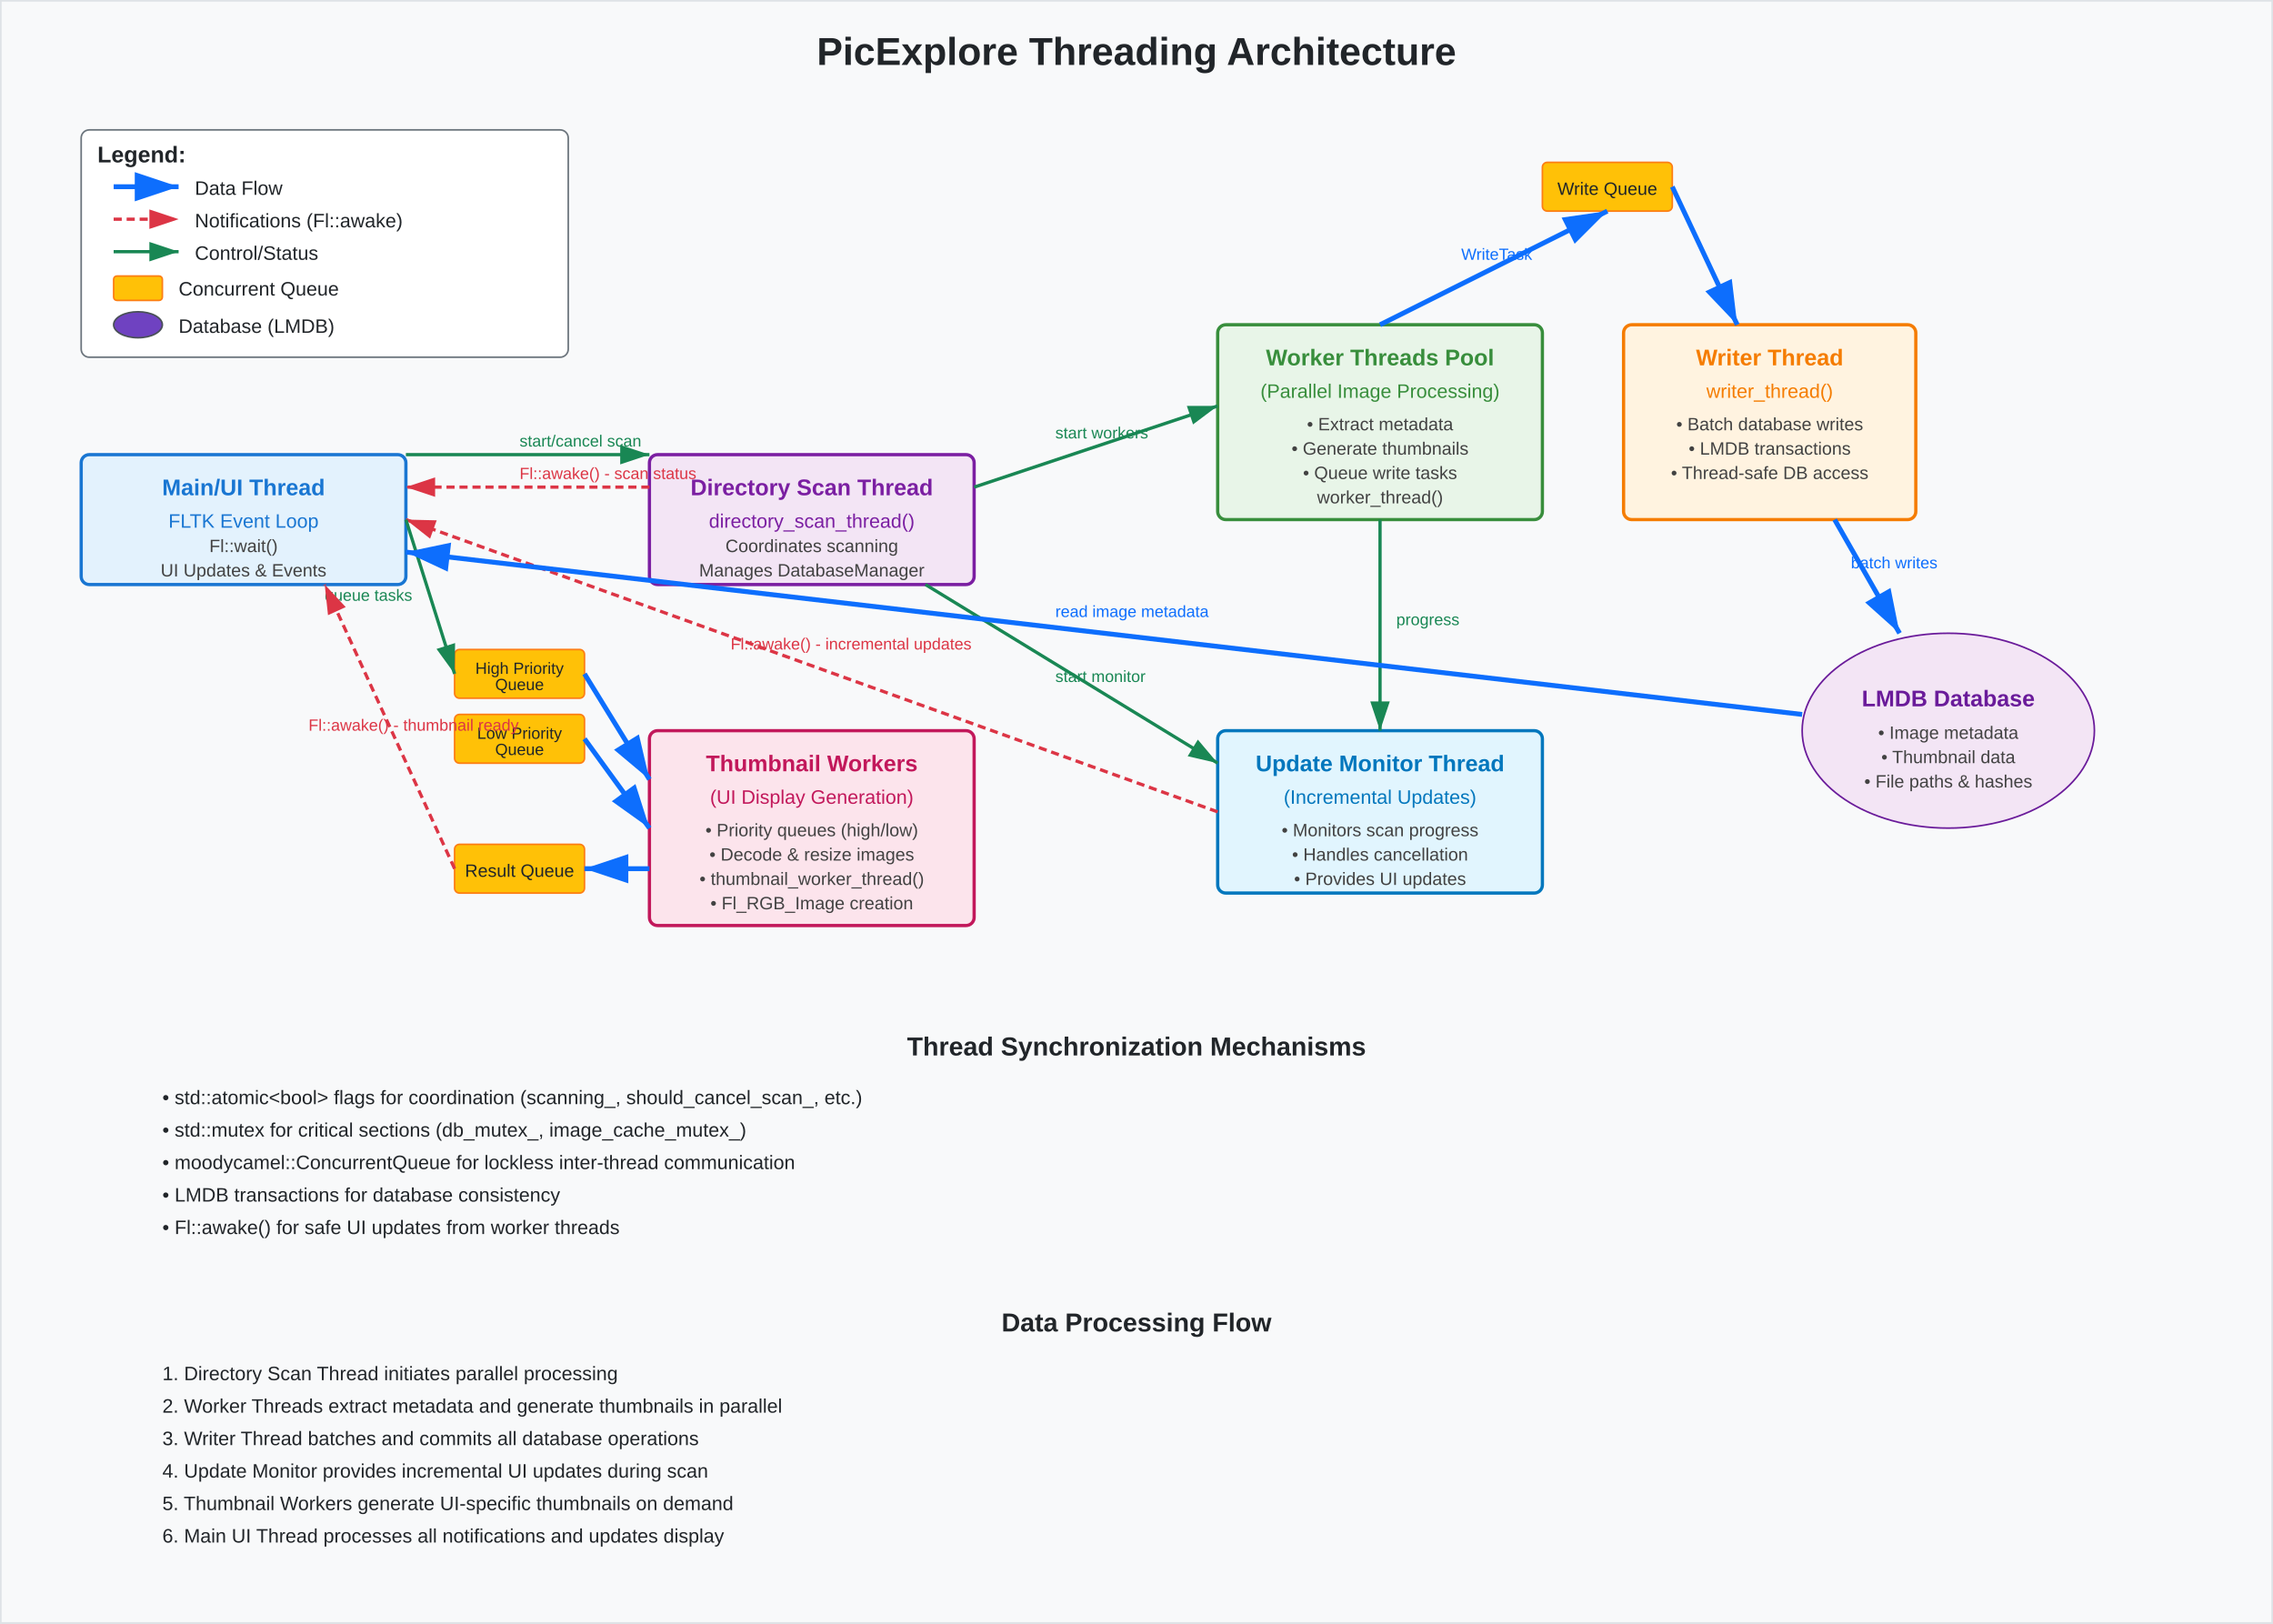
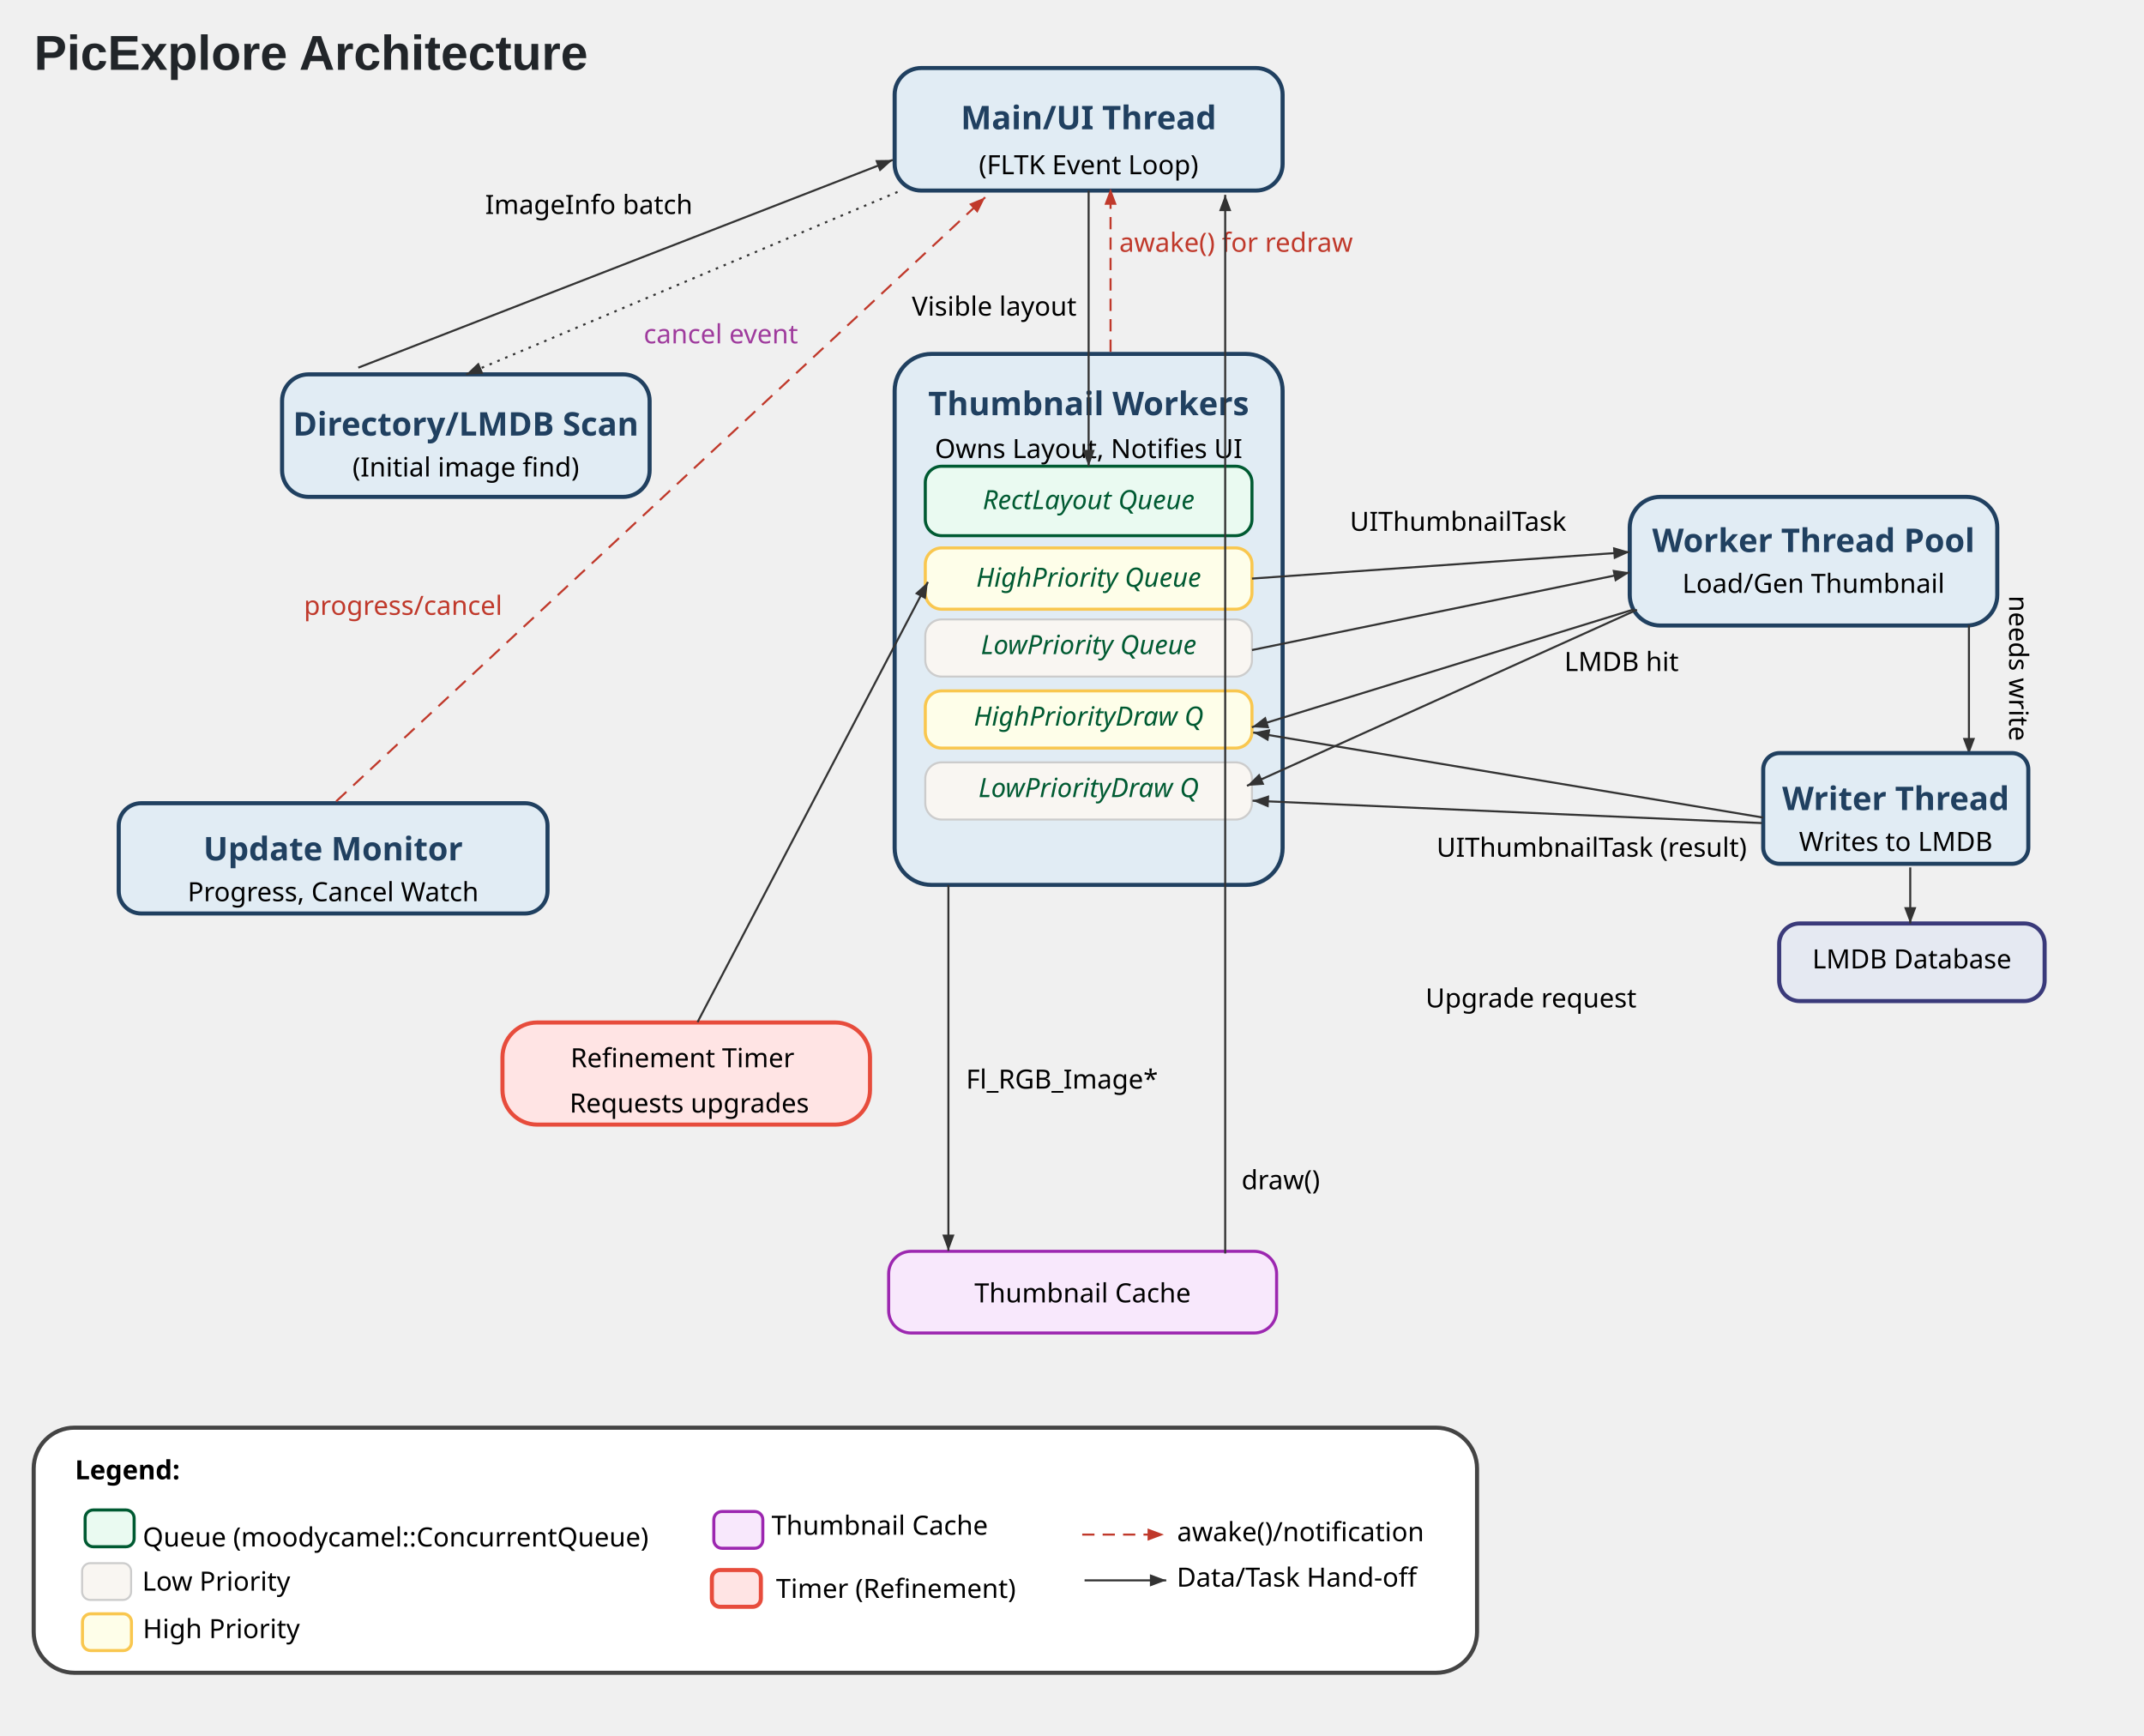
- <svg xmlns="http://www.w3.org/2000/svg" width="1400" height="1000" viewBox="0 0 1400 1000">
-   <rect width="1400" height="1000" fill="#f8f9fa" stroke="#dee2e6" stroke-width="2" />
-   <text x="700" y="40" text-anchor="middle" font-family="Arial, sans-serif" font-size="24" font-weight="bold" fill="#212529">
-     PicExplore Threading Architecture
-   </text>
-   <g id="legend">
-     <rect x="50" y="80" width="300" height="140" fill="#fff" stroke="#6c757d" stroke-width="1" rx="5" />
-     <text x="60" y="100" font-family="Arial, sans-serif" font-size="14" font-weight="bold" fill="#212529">Legend:</text>
-     <line x1="70" y1="115" x2="110" y2="115" stroke="#0d6efd" stroke-width="3" marker-end="url(#arrowBlue)" />
-     <text x="120" y="120" font-family="Arial, sans-serif" font-size="12" fill="#212529">Data Flow</text>
-     <line x1="70" y1="135" x2="110" y2="135" stroke="#dc3545" stroke-width="2" stroke-dasharray="5,3" marker-end="url(#arrowRed)" />
-     <text x="120" y="140" font-family="Arial, sans-serif" font-size="12" fill="#212529">Notifications (Fl::awake)</text>
-     <line x1="70" y1="155" x2="110" y2="155" stroke="#198754" stroke-width="2" marker-end="url(#arrowGreen)" />
-     <text x="120" y="160" font-family="Arial, sans-serif" fill="#212529" font-size="12">Control/Status</text>
-     <rect x="70" y="170" width="30" height="15" fill="#ffc107" stroke="#fd7e14" rx="2" />
-     <text x="110" y="182" font-family="Arial, sans-serif" font-size="12" fill="#212529">Concurrent Queue</text>
-     <ellipse cx="85" cy="200" rx="15" ry="8" fill="#6f42c1" stroke="#495057" />
-     <text x="110" y="205" font-family="Arial, sans-serif" font-size="12" fill="#212529">Database (LMDB)</text>
-   </g>
-   <defs>
-     <marker id="arrowBlue" markerWidth="10" markerHeight="10" refX="9" refY="3" orient="auto" markerUnits="strokeWidth">
-       <polygon points="0,0 0,6 9,3" fill="#0d6efd" />
+ <svg xmlns="http://www.w3.org/2000/svg" width="1050" height="850" viewBox="0 0 1050 850" version="1.1" id="svg174">
+   <style id="style4">
+     .thread { font: bold 16px sans-serif; fill: #204060; }
+     .queue { font: italic 13px sans-serif; fill: #005a32; }
+     .label { font: 13px sans-serif; }
+     .arrow { stroke: #333; stroke-width: 2; marker-end: url(#arrowhead); }
+     .notif { stroke: #c0392b; stroke-dasharray: 6,4; marker-end: url(#arrowhead-red); }
+     .box { fill: #e1ecf4; stroke: #204060; stroke-width: 2; }
+     .queuebox { fill: #eafaf1; stroke: #005a32; stroke-width: 1.5; }
+     .priohi { fill: #fefee9; stroke: #f9c74f; stroke-width: 1.5; }
+     .priolo { fill: #f9f6f2; stroke: #cccccc; stroke-width: 1; }
+     .cache { fill: #f8e8fc; stroke: #9c27b0; stroke-width: 1.5; }
+     .db { fill: #e5e9f2; stroke: #3a3a7a; stroke-width: 2; }
+     .timer { fill: #ffe4e4; stroke: #e74c3c; stroke-width: 2; }
+   </style>
+   <defs id="defs12">
+     <marker id="arrowhead" markerWidth="8" markerHeight="6" refX="8" refY="3" orient="auto" markerUnits="strokeWidth">
+       <polygon points="0,0 8,3 0,6 " fill="#333333" id="polygon6" />
    </marker>
-     <marker id="arrowRed" markerWidth="10" markerHeight="10" refX="9" refY="3" orient="auto" markerUnits="strokeWidth">
-       <polygon points="0,0 0,6 9,3" fill="#dc3545" />
-     </marker>
-     <marker id="arrowGreen" markerWidth="10" markerHeight="10" refX="9" refY="3" orient="auto" markerUnits="strokeWidth">
-       <polygon points="0,0 0,6 9,3" fill="#198754" />
+     <marker id="arrowhead-red" markerWidth="8" markerHeight="6" refX="8" refY="3" orient="auto" markerUnits="strokeWidth">
+       <polygon points="8,3 0,6 0,0 " fill="#c0392b" id="polygon9" />
    </marker>
  </defs>
-   <g id="main-ui-thread">
-     <rect x="50" y="280" width="200" height="80" fill="#e3f2fd" stroke="#1976d2" stroke-width="2" rx="5" />
-     <text x="150" y="305" text-anchor="middle" font-family="Arial, sans-serif" font-size="14" font-weight="bold" fill="#1976d2">Main/UI Thread</text>
-     <text x="150" y="325" text-anchor="middle" font-family="Arial, sans-serif" font-size="12" fill="#1976d2">FLTK Event Loop</text>
-     <text x="150" y="340" text-anchor="middle" font-family="Arial, sans-serif" font-size="11" fill="#424242">Fl::wait()</text>
-     <text x="150" y="355" text-anchor="middle" font-family="Arial, sans-serif" font-size="11" fill="#424242">UI Updates &amp; Events</text>
-   </g>
-   <g id="directory-scan-thread">
-     <rect x="400" y="280" width="200" height="80" fill="#f3e5f5" stroke="#7b1fa2" stroke-width="2" rx="5" />
-     <text x="500" y="305" text-anchor="middle" font-family="Arial, sans-serif" font-size="14" font-weight="bold" fill="#7b1fa2">Directory Scan Thread</text>
-     <text x="500" y="325" text-anchor="middle" font-family="Arial, sans-serif" font-size="12" fill="#7b1fa2">directory_scan_thread()</text>
-     <text x="500" y="340" text-anchor="middle" font-family="Arial, sans-serif" font-size="11" fill="#424242">Coordinates scanning</text>
-     <text x="500" y="355" text-anchor="middle" font-family="Arial, sans-serif" font-size="11" fill="#424242">Manages DatabaseManager</text>
-   </g>
-   <g id="worker-threads">
-     <rect x="750" y="200" width="200" height="120" fill="#e8f5e8" stroke="#388e3c" stroke-width="2" rx="5" />
-     <text x="850" y="225" text-anchor="middle" font-family="Arial, sans-serif" font-size="14" font-weight="bold" fill="#388e3c">Worker Threads Pool</text>
-     <text x="850" y="245" text-anchor="middle" font-family="Arial, sans-serif" font-size="12" fill="#388e3c">(Parallel Image Processing)</text>
-     <text x="850" y="265" text-anchor="middle" font-family="Arial, sans-serif" font-size="11" fill="#424242">• Extract metadata</text>
-     <text x="850" y="280" text-anchor="middle" font-family="Arial, sans-serif" font-size="11" fill="#424242">• Generate thumbnails</text>
-     <text x="850" y="295" text-anchor="middle" font-family="Arial, sans-serif" font-size="11" fill="#424242">• Queue write tasks</text>
-     <text x="850" y="310" text-anchor="middle" font-family="Arial, sans-serif" font-size="11" fill="#424242">worker_thread()</text>
-   </g>
-   <g id="writer-thread">
-     <rect x="1000" y="200" width="180" height="120" fill="#fff3e0" stroke="#f57c00" stroke-width="2" rx="5" />
-     <text x="1090" y="225" text-anchor="middle" font-family="Arial, sans-serif" font-size="14" font-weight="bold" fill="#f57c00">Writer Thread</text>
-     <text x="1090" y="245" text-anchor="middle" font-family="Arial, sans-serif" font-size="12" fill="#f57c00">writer_thread()</text>
-     <text x="1090" y="265" text-anchor="middle" font-family="Arial, sans-serif" font-size="11" fill="#424242">• Batch database writes</text>
-     <text x="1090" y="280" text-anchor="middle" font-family="Arial, sans-serif" font-size="11" fill="#424242">• LMDB transactions</text>
-     <text x="1090" y="295" text-anchor="middle" font-family="Arial, sans-serif" font-size="11" fill="#424242">• Thread-safe DB access</text>
-   </g>
-   <g id="thumbnail-workers">
-     <rect x="400" y="450" width="200" height="120" fill="#fce4ec" stroke="#c2185b" stroke-width="2" rx="5" />
-     <text x="500" y="475" text-anchor="middle" font-family="Arial, sans-serif" font-size="14" font-weight="bold" fill="#c2185b">Thumbnail Workers</text>
-     <text x="500" y="495" text-anchor="middle" font-family="Arial, sans-serif" font-size="12" fill="#c2185b">(UI Display Generation)</text>
-     <text x="500" y="515" text-anchor="middle" font-family="Arial, sans-serif" font-size="11" fill="#424242">• Priority queues (high/low)</text>
-     <text x="500" y="530" text-anchor="middle" font-family="Arial, sans-serif" font-size="11" fill="#424242">• Decode &amp; resize images</text>
-     <text x="500" y="545" text-anchor="middle" font-family="Arial, sans-serif" font-size="11" fill="#424242">• thumbnail_worker_thread()</text>
-     <text x="500" y="560" text-anchor="middle" font-family="Arial, sans-serif" font-size="11" fill="#424242">• Fl_RGB_Image creation</text>
-   </g>
-   <g id="update-monitor">
-     <rect x="750" y="450" width="200" height="100" fill="#e1f5fe" stroke="#0277bd" stroke-width="2" rx="5" />
-     <text x="850" y="475" text-anchor="middle" font-family="Arial, sans-serif" font-size="14" font-weight="bold" fill="#0277bd">Update Monitor Thread</text>
-     <text x="850" y="495" text-anchor="middle" font-family="Arial, sans-serif" font-size="12" fill="#0277bd">(Incremental Updates)</text>
-     <text x="850" y="515" text-anchor="middle" font-family="Arial, sans-serif" font-size="11" fill="#424242">• Monitors scan progress</text>
-     <text x="850" y="530" text-anchor="middle" font-family="Arial, sans-serif" font-size="11" fill="#424242">• Handles cancellation</text>
-     <text x="850" y="545" text-anchor="middle" font-family="Arial, sans-serif" font-size="11" fill="#424242">• Provides UI updates</text>
-   </g>
-   <g id="database">
-     <ellipse cx="1200" cy="450" rx="90" ry="60" fill="#f3e5f5" stroke="#6a1b9a" />
-     <text x="1200" y="435" text-anchor="middle" font-family="Arial, sans-serif" font-size="14" font-weight="bold" fill="#6a1b9a">LMDB Database</text>
-     <text x="1200" y="455" text-anchor="middle" font-family="Arial, sans-serif" font-size="11" fill="#424242">• Image metadata</text>
-     <text x="1200" y="470" text-anchor="middle" font-family="Arial, sans-serif" font-size="11" fill="#424242">• Thumbnail data</text>
-     <text x="1200" y="485" text-anchor="middle" font-family="Arial, sans-serif" font-size="11" fill="#424242">• File paths &amp; hashes</text>
-   </g>
-   <rect x="950" y="100" width="80" height="30" fill="#ffc107" stroke="#fd7e14" rx="3" />
-   <text x="990" y="120" text-anchor="middle" font-family="Arial, sans-serif" font-size="11" fill="#212529">Write Queue</text>
-   <rect x="280" y="400" width="80" height="30" fill="#ffc107" stroke="#fd7e14" rx="3" />
-   <text x="320" y="415" text-anchor="middle" font-family="Arial, sans-serif" font-size="10" fill="#212529">High Priority</text>
-   <text x="320" y="425" text-anchor="middle" font-family="Arial, sans-serif" font-size="10" fill="#212529">Queue</text>
-   <rect x="280" y="440" width="80" height="30" fill="#ffc107" stroke="#fd7e14" rx="3" />
-   <text x="320" y="455" text-anchor="middle" font-family="Arial, sans-serif" font-size="10" fill="#212529">Low Priority</text>
-   <text x="320" y="465" text-anchor="middle" font-family="Arial, sans-serif" font-size="10" fill="#212529">Queue</text>
-   <rect x="280" y="520" width="80" height="30" fill="#ffc107" stroke="#fd7e14" rx="3" />
-   <text x="320" y="540" text-anchor="middle" font-family="Arial, sans-serif" font-size="11" fill="#212529">Result Queue</text>
-   <line x1="600" y1="300" x2="750" y2="250" stroke="#198754" stroke-width="2" marker-end="url(#arrowGreen)" />
-   <text x="650" y="270" font-family="Arial, sans-serif" font-size="10" fill="#198754">start workers</text>
-   <line x1="850" y1="200" x2="990" y2="130" stroke="#0d6efd" stroke-width="3" marker-end="url(#arrowBlue)" />
-   <text x="900" y="160" font-family="Arial, sans-serif" font-size="10" fill="#0d6efd">WriteTask</text>
-   <line x1="1030" y1="115" x2="1070" y2="200" stroke="#0d6efd" stroke-width="3" marker-end="url(#arrowBlue)" />
-   <line x1="1130" y1="320" x2="1170" y2="390" stroke="#0d6efd" stroke-width="3" marker-end="url(#arrowBlue)" />
-   <text x="1140" y="350" font-family="Arial, sans-serif" font-size="10" fill="#0d6efd">batch writes</text>
-   <line x1="570" y1="360" x2="750" y2="470" stroke="#198754" stroke-width="2" marker-end="url(#arrowGreen)" />
-   <text x="650" y="420" font-family="Arial, sans-serif" font-size="10" fill="#198754">start monitor</text>
-   <line x1="750" y1="500" x2="250" y2="320" stroke="#dc3545" stroke-width="2" stroke-dasharray="5,3" marker-end="url(#arrowRed)" />
-   <text x="450" y="400" font-family="Arial, sans-serif" font-size="10" fill="#dc3545">Fl::awake() - incremental updates</text>
-   <line x1="850" y1="320" x2="850" y2="450" stroke="#198754" stroke-width="2" marker-end="url(#arrowGreen)" />
-   <text x="860" y="385" font-family="Arial, sans-serif" font-size="10" fill="#198754">progress</text>
-   <line x1="250" y1="320" x2="280" y2="415" stroke="#198754" stroke-width="2" marker-end="url(#arrowGreen)" />
-   <text x="200" y="370" font-family="Arial, sans-serif" font-size="10" fill="#198754">queue tasks</text>
-   <line x1="360" y1="415" x2="400" y2="480" stroke="#0d6efd" stroke-width="3" marker-end="url(#arrowBlue)" />
-   <line x1="360" y1="455" x2="400" y2="510" stroke="#0d6efd" stroke-width="3" marker-end="url(#arrowBlue)" />
-   <line x1="400" y1="535" x2="360" y2="535" stroke="#0d6efd" stroke-width="3" marker-end="url(#arrowBlue)" />
-   <line x1="280" y1="535" x2="200" y2="360" stroke="#dc3545" stroke-width="2" stroke-dasharray="5,3" marker-end="url(#arrowRed)" />
-   <text x="190" y="450" font-family="Arial, sans-serif" font-size="10" fill="#dc3545">Fl::awake() - thumbnail ready</text>
-   <line x1="1110" y1="440" x2="250" y2="340" stroke="#0d6efd" stroke-width="3" marker-end="url(#arrowBlue)" />
-   <text x="650" y="380" font-family="Arial, sans-serif" font-size="10" fill="#0d6efd">read image metadata</text>
-   <line x1="400" y1="300" x2="250" y2="300" stroke="#dc3545" stroke-width="2" stroke-dasharray="5,3" marker-end="url(#arrowRed)" />
-   <text x="320" y="295" font-family="Arial, sans-serif" font-size="10" fill="#dc3545">Fl::awake() - scan status</text>
-   <line x1="250" y1="280" x2="400" y2="280" stroke="#198754" stroke-width="2" marker-end="url(#arrowGreen)" />
-   <text x="320" y="275" font-family="Arial, sans-serif" font-size="10" fill="#198754">start/cancel scan</text>
-   <g id="sync-indicators">
-     <text x="700" y="650" text-anchor="middle" font-family="Arial, sans-serif" font-size="16" font-weight="bold" fill="#212529">Thread Synchronization Mechanisms</text>
-     <text x="100" y="680" font-family="Arial, sans-serif" font-size="12" fill="#212529">• std::atomic&lt;bool&gt; flags for coordination (scanning_, should_cancel_scan_, etc.)</text>
-     <text x="100" y="700" font-family="Arial, sans-serif" font-size="12" fill="#212529">• std::mutex for critical sections (db_mutex_, image_cache_mutex_)</text>
-     <text x="100" y="720" font-family="Arial, sans-serif" font-size="12" fill="#212529">• moodycamel::ConcurrentQueue for lockless inter-thread communication</text>
-     <text x="100" y="740" font-family="Arial, sans-serif" font-size="12" fill="#212529">• LMDB transactions for database consistency</text>
-     <text x="100" y="760" font-family="Arial, sans-serif" font-size="12" fill="#212529">• Fl::awake() for safe UI updates from worker threads</text>
-   </g>
-   <g id="flow-indicators">
-     <text x="700" y="820" text-anchor="middle" font-family="Arial, sans-serif" font-size="16" font-weight="bold" fill="#212529">Data Processing Flow</text>
-     <text x="100" y="850" font-family="Arial, sans-serif" font-size="12" fill="#212529">1. Directory Scan Thread initiates parallel processing</text>
-     <text x="100" y="870" font-family="Arial, sans-serif" font-size="12" fill="#212529">2. Worker Threads extract metadata and generate thumbnails in parallel</text>
-     <text x="100" y="890" font-family="Arial, sans-serif" font-size="12" fill="#212529">3. Writer Thread batches and commits all database operations</text>
-     <text x="100" y="910" font-family="Arial, sans-serif" font-size="12" fill="#212529">4. Update Monitor provides incremental UI updates during scan</text>
-     <text x="100" y="930" font-family="Arial, sans-serif" font-size="12" fill="#212529">5. Thumbnail Workers generate UI-specific thumbnails on demand</text>
-     <text x="100" y="950" font-family="Arial, sans-serif" font-size="12" fill="#212529">6. Main UI Thread processes all notifications and updates display</text>
-   </g>
+   <rect x="438.144" y="33.313" width="190" height="60" rx="13" class="box" id="rect14" />
+   <text x="533.144" y="63.313" text-anchor="middle" class="thread" id="text16" style="font-style:normal;font-variant:normal;font-weight:bold;font-stretch:normal;font-size:16px;line-height:normal;font-family:sans-serif">Main/UI Thread</text>
+   <text x="533.144" y="85.313" text-anchor="middle" class="label" id="text18" style="font-style:normal;font-variant:normal;font-weight:normal;font-stretch:normal;font-size:13px;line-height:normal;font-family:sans-serif">(FLTK Event Loop)</text>
+   <rect x="138.144" y="183.313" width="180" height="60" rx="13" class="box" id="rect20" />
+   <text x="228.144" y="213.313" text-anchor="middle" class="thread" id="text22" style="font-style:normal;font-variant:normal;font-weight:bold;font-stretch:normal;font-size:16px;line-height:normal;font-family:sans-serif">Directory/LMDB Scan</text>
+   <text x="228.144" y="233.313" text-anchor="middle" class="label" id="text24" style="font-style:normal;font-variant:normal;font-weight:normal;font-stretch:normal;font-size:13px;line-height:normal;font-family:sans-serif">(Initial image find)</text>
+   <line x1="175.462" y1="180.032" x2="437.201" y2="78.314" class="arrow" id="line26" style="stroke-width:1;stroke-dasharray:none" />
+   <text x="237.594" y="104.79" class="label" id="text28" style="font-style:normal;font-variant:normal;font-weight:normal;font-stretch:normal;font-size:13px;line-height:normal;font-family:sans-serif">ImageInfo batch</text>
+   <rect x="58.144" y="393.313" width="210" height="54" rx="11" class="box" id="rect30" />
+   <text x="163.144" y="421.313" text-anchor="middle" class="thread" id="text32" style="font-style:normal;font-variant:normal;font-weight:bold;font-stretch:normal;font-size:16px;line-height:normal;font-family:sans-serif">Update Monitor</text>
+   <text x="163.144" y="441.313" text-anchor="middle" class="label" id="text34" style="font-style:normal;font-variant:normal;font-weight:normal;font-stretch:normal;font-size:13px;line-height:normal;font-family:sans-serif">Progress, Cancel Watch</text>
+   <line x1="164.65" y1="392.389" x2="482.493" y2="96.607" class="notif" id="line36" style="stroke-width:1;stroke-dasharray:6.838, 4.559;stroke-dashoffset:0" />
+   <text x="148.808" y="301.085" class="label" fill="#c0392b" id="text38" style="font-style:normal;font-variant:normal;font-weight:normal;font-stretch:normal;font-size:13px;line-height:normal;font-family:sans-serif">progress/cancel</text>
+   <line x1="439.561" y1="94" x2="228.197" y2="183.386" class="arrow" stroke="#9f3b9d" stroke-dasharray="2.489, 5.807" id="line40" style="stroke-width:1;stroke-dasharray:1.244, 2.904;stroke-dashoffset:0" />
+   <text x="315.228" y="168.132" class="label" fill="#9f3b9d" id="text42" style="font-style:normal;font-variant:normal;font-weight:normal;font-stretch:normal;font-size:13px;line-height:normal;font-family:sans-serif">cancel event</text>
+   <rect x="438.144" y="173.313" width="190" height="260" rx="18" class="box" id="rect44" />
+   <text x="533.144" y="203.313" text-anchor="middle" class="thread" id="text46" style="font-style:normal;font-variant:normal;font-weight:bold;font-stretch:normal;font-size:16px;line-height:normal;font-family:sans-serif">Thumbnail Workers</text>
+   <text x="533.144" y="224.313" text-anchor="middle" class="label" id="text48" style="font-style:normal;font-variant:normal;font-weight:normal;font-stretch:normal;font-size:13px;line-height:normal;font-family:sans-serif">Owns Layout, Notifies UI</text>
+   <rect x="453.144" y="228.313" width="160" height="34" rx="8" class="queuebox" id="rect50" />
+   <text x="533.144" y="249.313" text-anchor="middle" class="queue" id="text52" style="font-style:italic;font-variant:normal;font-weight:normal;font-stretch:normal;font-size:13px;line-height:normal;font-family:sans-serif">RectLayout Queue</text>
+   <rect x="453.144" y="268.313" width="160" height="30" rx="8" class="priohi" id="rect54" />
+   <text x="533.144" y="287.313" text-anchor="middle" class="queue" id="text56" style="font-style:italic;font-variant:normal;font-weight:normal;font-stretch:normal;font-size:13px;line-height:normal;font-family:sans-serif">HighPriority Queue</text>
+   <rect x="453.144" y="303.313" width="160" height="28" rx="8" class="priolo" id="rect58" />
+   <text x="533.144" y="320.313" text-anchor="middle" class="queue" id="text60" style="font-style:italic;font-variant:normal;font-weight:normal;font-stretch:normal;font-size:13px;line-height:normal;font-family:sans-serif">LowPriority Queue</text>
+   <rect x="453.144" y="338.313" width="160" height="28" rx="8" class="priohi" id="rect62" />
+   <text x="533.144" y="355.313" text-anchor="middle" class="queue" id="text64" style="font-style:italic;font-variant:normal;font-weight:normal;font-stretch:normal;font-size:13px;line-height:normal;font-family:sans-serif">HighPriorityDraw Q</text>
+   <rect x="453.144" y="373.313" width="160" height="28" rx="8" class="priolo" id="rect66" />
+   <text x="533.144" y="390.313" text-anchor="middle" class="queue" id="text68" style="font-style:italic;font-variant:normal;font-weight:normal;font-stretch:normal;font-size:13px;line-height:normal;font-family:sans-serif">LowPriorityDraw Q</text>
+   <line x1="533.144" y1="93.313" x2="533.144" y2="228.313" class="arrow" id="line70" style="stroke-width:1;stroke-dasharray:none" />
+   <text x="446.565" y="154.562" class="label" id="text72" style="font-style:normal;font-variant:normal;font-weight:normal;font-stretch:normal;font-size:13px;line-height:normal;font-family:sans-serif">Visible layout</text>
+   <rect x="798.144" y="243.313" width="180" height="63" rx="15" class="box" id="rect74" />
+   <text x="888.144" y="270.313" text-anchor="middle" class="thread" id="text76" style="font-style:normal;font-variant:normal;font-weight:bold;font-stretch:normal;font-size:16px;line-height:normal;font-family:sans-serif">Worker Thread Pool</text>
+   <text x="888.144" y="290.313" text-anchor="middle" class="label" id="text78" style="font-style:normal;font-variant:normal;font-weight:normal;font-stretch:normal;font-size:13px;line-height:normal;font-family:sans-serif">Load/Gen Thumbnail</text>
+   <line x1="613.144" y1="283.313" x2="798.144" y2="270.313" class="arrow" id="line80" style="stroke-width:1;stroke-dasharray:none" />
+   <line x1="613.144" y1="318.313" x2="798.144" y2="280.313" class="arrow" id="line82" style="stroke-width:1;stroke-dasharray:none" />
+   <text x="661.064" y="259.933" class="label" id="text84" style="font-style:normal;font-variant:normal;font-weight:normal;font-stretch:normal;font-size:13px;line-height:normal;font-family:sans-serif">UIThumbnailTask</text>
+   <line x1="964.266" y1="306.068" x2="964.266" y2="369.355" class="arrow" id="line86" style="stroke-width:1;stroke-dasharray:none" />
+   <text x="291.621" y="-983.953" class="label" transform="rotate(90)" id="text88" style="font-style:normal;font-variant:normal;font-weight:normal;font-stretch:normal;font-size:13px;line-height:normal;font-family:sans-serif">needs write</text>
+   <rect x="863.515" y="368.773" width="129.83" height="54.209" rx="7.99" class="box" id="rect90" />
+   <text x="928.43" y="396.689" text-anchor="middle" class="thread" id="text92" style="font-style:normal;font-variant:normal;font-weight:bold;font-stretch:normal;font-size:16px;line-height:normal;font-family:sans-serif">Writer Thread</text>
+   <text x="928.43" y="416.689" text-anchor="middle" class="label" id="text94" style="font-style:normal;font-variant:normal;font-weight:normal;font-stretch:normal;font-size:13px;line-height:normal;font-family:sans-serif">Writes to LMDB</text>
+   <rect x="871.334" y="452.198" width="130" height="38" rx="10" class="db" id="rect96" />
+   <text x="936.334" y="474.198" text-anchor="middle" class="label" id="text98" style="font-style:normal;font-variant:normal;font-weight:normal;font-stretch:normal;font-size:13px;line-height:normal;font-family:sans-serif">LMDB Database</text>
+   <line x1="935.519" y1="424.753" x2="935.519" y2="452.222" class="arrow" id="line100" style="stroke-width:1;stroke-dasharray:none" />
+   <line x1="863.451" y1="400.346" x2="613.737" y2="358.677" class="arrow" id="line102" style="stroke-width:1;stroke-dasharray:none" />
+   <line x1="862.823" y1="403.032" x2="613.427" y2="392.076" class="arrow" id="line104" style="stroke-width:1;stroke-dasharray:none" />
+   <text x="703.506" y="419.509" class="label" id="text106" style="font-style:normal;font-variant:normal;font-weight:normal;font-stretch:normal;font-size:13px;line-height:normal;font-family:sans-serif">UIThumbnailTask (result)</text>
+   <line x1="800.188" y1="298.406" x2="613.079" y2="356.111" class="arrow" id="line108" style="stroke-width:1;stroke-dasharray:none" />
+   <line x1="801.689" y1="298.587" x2="610.697" y2="384.804" class="arrow" id="line110" style="stroke-width:1;stroke-dasharray:none" />
+   <text x="766.105" y="328.576" class="label" id="text112" style="font-style:normal;font-variant:normal;font-weight:normal;font-stretch:normal;font-size:13px;line-height:normal;font-family:sans-serif">LMDB hit</text>
+   <line x1="543.882" y1="172.275" x2="543.882" y2="92.275" class="notif" id="line114" />
+   <text x="548.144" y="123.313" class="label" fill="#c0392b" id="text116" style="font-style:normal;font-variant:normal;font-weight:normal;font-stretch:normal;font-size:13px;line-height:normal;font-family:sans-serif">awake() for redraw</text>
+   <rect x="246.079" y="500.694" width="180" height="50" rx="17" class="timer" id="rect118" />
+   <text x="334.242" y="522.628" text-anchor="middle" class="label" id="text120" style="font-style:normal;font-variant:normal;font-weight:normal;font-stretch:normal;font-size:13px;line-height:normal;font-family:sans-serif">Refinement Timer</text>
+   <text x="337.58" y="544.783" text-anchor="middle" class="label" id="text122" style="font-style:normal;font-variant:normal;font-weight:normal;font-stretch:normal;font-size:13px;line-height:normal;font-family:sans-serif">Requests upgrades</text>
+   <line x1="341.618" y1="500.499" x2="454.436" y2="284.982" class="arrow" id="line124" style="stroke-width:1;stroke-dasharray:none" />
+   <text x="698.144" y="493.313" class="label" id="text126" style="font-style:normal;font-variant:normal;font-weight:normal;font-stretch:normal;font-size:13px;line-height:normal;font-family:sans-serif">Upgrade request</text>
+   <rect x="435.204" y="612.74" width="190" height="40" rx="11" class="cache" id="rect128" />
+   <text x="530.204" y="637.74" text-anchor="middle" class="label" id="text130" style="font-style:normal;font-variant:normal;font-weight:normal;font-stretch:normal;font-size:13px;line-height:normal;font-family:sans-serif">Thumbnail Cache</text>
+   <line x1="464.466" y1="433.428" x2="464.466" y2="612.54" class="arrow" id="line132" style="stroke-width:1;stroke-dasharray:none" />
+   <text x="473.113" y="533.07" class="label" id="text134" style="font-style:normal;font-variant:normal;font-weight:normal;font-stretch:normal;font-size:13px;line-height:normal;font-family:sans-serif">Fl_RGB_Image*</text>
+   <line x1="600.026" y1="613.808" x2="600.026" y2="95.389" class="arrow" id="line136" style="stroke-width:1;stroke-dasharray:none" />
+   <text x="608.026" y="582.361" class="label" id="text138" style="font-style:normal;font-variant:normal;font-weight:normal;font-stretch:normal;font-size:13px;line-height:normal;font-family:sans-serif">draw()</text>
+   <rect x="16.497" y="699.098" width="706.866" height="120.025" rx="19.977" fill="#ffffff" stroke="#444444" stroke-width="2.003" id="rect140" />
+   <text x="36.689" y="724.399" class="label" id="text144" style="font-style:normal;font-variant:normal;font-weight:normal;font-stretch:normal;font-size:13px;line-height:normal;font-family:sans-serif">
+     <tspan font-weight="bold" id="tspan142">Legend:</tspan>
+   </text>
+   <rect x="41.689" y="739.399" width="24" height="18" rx="4" class="queuebox" id="rect146" />
+   <text x="69.899" y="757.276" class="label" id="text148" style="font-style:normal;font-variant:normal;font-weight:normal;font-stretch:normal;font-size:13px;line-height:normal;font-family:sans-serif">Queue (moodycamel::ConcurrentQueue)</text>
+   <rect x="40.383" y="790.247" width="24" height="18" rx="4" class="priohi" id="rect150" />
+   <text x="69.951" y="802.147" class="label" id="text152" style="font-style:normal;font-variant:normal;font-weight:normal;font-stretch:normal;font-size:13px;line-height:normal;font-family:sans-serif">High Priority</text>
+   <rect x="40.208" y="765.447" width="24" height="18" rx="4" class="priolo" id="rect154" />
+   <text x="69.65" y="778.899" class="label" id="text156" style="font-style:normal;font-variant:normal;font-weight:normal;font-stretch:normal;font-size:13px;line-height:normal;font-family:sans-serif">Low Priority</text>
+   <rect x="349.58" y="740.15" width="24" height="18" rx="4" class="cache" id="rect158" />
+   <text x="377.859" y="751.527" class="label" id="text160" style="font-style:normal;font-variant:normal;font-weight:normal;font-stretch:normal;font-size:13px;line-height:normal;font-family:sans-serif">Thumbnail Cache</text>
+   <rect x="348.629" y="768.816" width="24" height="18" rx="4" class="timer" id="rect162" />
+   <text x="380.058" y="782.469" class="label" id="text164" style="font-style:normal;font-variant:normal;font-weight:normal;font-stretch:normal;font-size:13px;line-height:normal;font-family:sans-serif">Timer (Refinement)</text>
+   <line x1="531.155" y1="773.866" x2="571.155" y2="773.866" class="arrow" id="line166" style="stroke-width:1;stroke-dasharray:none" />
+   <text x="576.285" y="776.952" class="label" id="text168" style="font-style:normal;font-variant:normal;font-weight:normal;font-stretch:normal;font-size:13px;line-height:normal;font-family:sans-serif">Data/Task Hand-off</text>
+   <line x1="530.008" y1="751.449" x2="570.008" y2="751.449" class="notif" id="line170" />
+   <text x="576.477" y="754.68" class="label" id="text172" style="font-style:normal;font-variant:normal;font-weight:normal;font-stretch:normal;font-size:13px;line-height:normal;font-family:sans-serif">awake()/notification</text>
+   <text x="152.307" y="34.186" text-anchor="middle" font-family="Arial, sans-serif" font-size="24px" font-weight="bold" fill="#212529" id="text237">PicExplore Architecture</text>
</svg>
